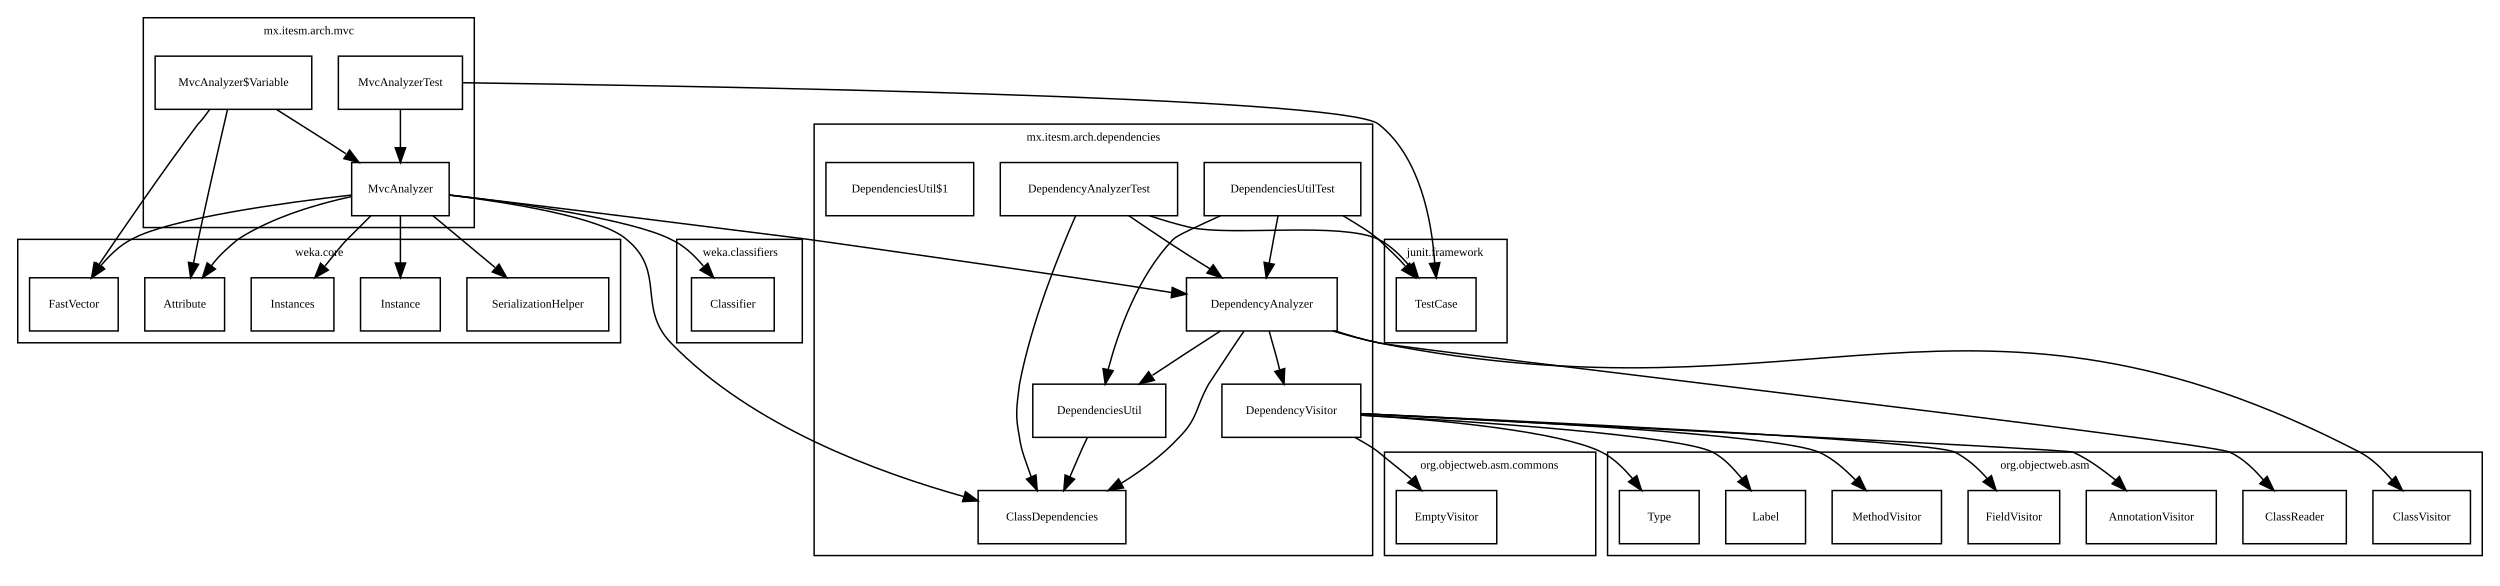
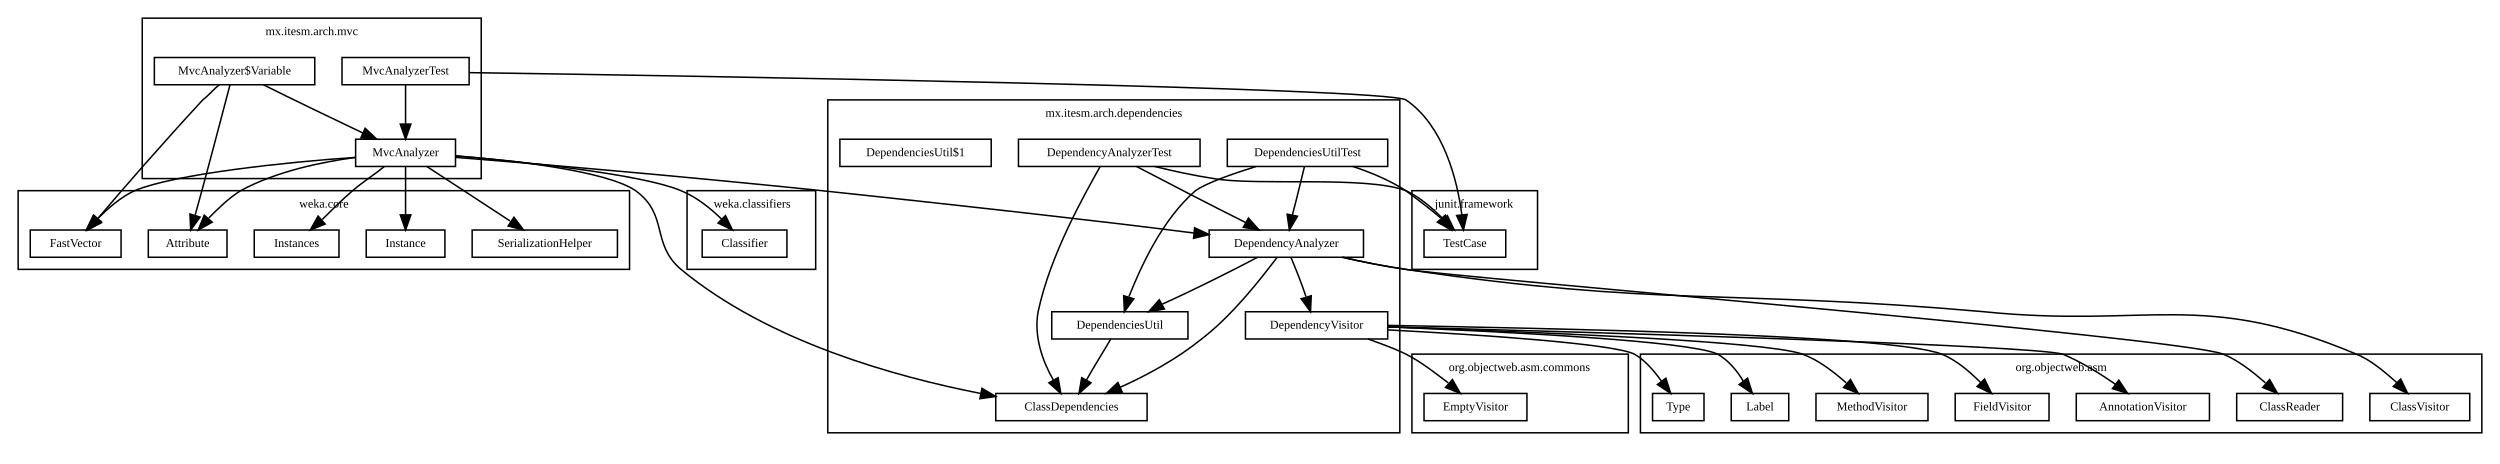
- <svg xmlns="http://www.w3.org/2000/svg" width="1692pt" height="396pt" viewBox="0.00 0.00 1692.00 396.00">
-   <g id="graph0" class="graph" transform="scale(1 1) rotate(0) translate(4 392)">
-     <polygon style="fill:white;stroke:white;" points="-4,4 -4,-392 1688,-392 1688,4 -4,4" />
+ <svg xmlns="http://www.w3.org/2000/svg" width="1652pt" height="306pt" viewBox="0.00 0.00 1652.00 306.00">
+   <g id="graph0" class="graph" transform="scale(1 1) rotate(0) translate(4 302)">
+     <polygon style="fill:white;stroke:white;" points="-4,4 -4,-302 1648,-302 1648,4 -4,4" />
    <g id="cluster2" class="cluster">
-       <polygon style="fill:none;stroke:black;" points="93,-238 93,-380 317,-380 317,-238 93,-238" />
-       <text text-anchor="middle" x="205" y="-368.8" style="font-family:Times New Roman;font-size:8.00;">mx.itesm.arch.mvc</text>
+       <polygon style="fill:none;stroke:black;" points="90,-184 90,-290 314,-290 314,-184 90,-184" />
+       <text text-anchor="middle" x="202" y="-278.8" style="font-family:Times New Roman;font-size:8.00;">mx.itesm.arch.mvc</text>
    </g>
    <g id="cluster3" class="cluster">
-       <polygon style="fill:none;stroke:black;" points="547,-16 547,-308 925,-308 925,-16 547,-16" />
-       <text text-anchor="middle" x="736" y="-296.8" style="font-family:Times New Roman;font-size:8.00;">mx.itesm.arch.dependencies</text>
+       <polygon style="fill:none;stroke:black;" points="543,-16 543,-236 921,-236 921,-16 543,-16" />
+       <text text-anchor="middle" x="732" y="-224.8" style="font-family:Times New Roman;font-size:8.00;">mx.itesm.arch.dependencies</text>
    </g>
    <g id="cluster4" class="cluster">
-       <polygon style="fill:none;stroke:black;" points="933,-160 933,-230 1016,-230 1016,-160 933,-160" />
-       <text text-anchor="middle" x="974" y="-218.8" style="font-family:Times New Roman;font-size:8.00;">junit.framework</text>
+       <polygon style="fill:none;stroke:black;" points="929,-124 929,-176 1012,-176 1012,-124 929,-124" />
+       <text text-anchor="middle" x="970" y="-164.8" style="font-family:Times New Roman;font-size:8.00;">junit.framework</text>
    </g>
    <g id="cluster5" class="cluster">
-       <polygon style="fill:none;stroke:black;" points="1084,-16 1084,-86 1676,-86 1676,-16 1084,-16" />
-       <text text-anchor="middle" x="1380" y="-74.8" style="font-family:Times New Roman;font-size:8.00;">org.objectweb.asm</text>
+       <polygon style="fill:none;stroke:black;" points="1080,-16 1080,-68 1636,-68 1636,-16 1080,-16" />
+       <text text-anchor="middle" x="1358" y="-56.8" style="font-family:Times New Roman;font-size:8.00;">org.objectweb.asm</text>
    </g>
    <g id="cluster6" class="cluster">
-       <polygon style="fill:none;stroke:black;" points="933,-16 933,-86 1076,-86 1076,-16 933,-16" />
-       <text text-anchor="middle" x="1004" y="-74.8" style="font-family:Times New Roman;font-size:8.00;">org.objectweb.asm.commons</text>
+       <polygon style="fill:none;stroke:black;" points="929,-16 929,-68 1072,-68 1072,-16 929,-16" />
+       <text text-anchor="middle" x="1000" y="-56.8" style="font-family:Times New Roman;font-size:8.00;">org.objectweb.asm.commons</text>
    </g>
    <g id="cluster7" class="cluster">
-       <polygon style="fill:none;stroke:black;" points="8,-160 8,-230 416,-230 416,-160 8,-160" />
-       <text text-anchor="middle" x="212" y="-218.8" style="font-family:Times New Roman;font-size:8.00;">weka.core</text>
+       <polygon style="fill:none;stroke:black;" points="8,-124 8,-176 412,-176 412,-124 8,-124" />
+       <text text-anchor="middle" x="210" y="-164.8" style="font-family:Times New Roman;font-size:8.00;">weka.core</text>
    </g>
    <g id="cluster8" class="cluster">
-       <polygon style="fill:none;stroke:black;" points="454,-160 454,-230 539,-230 539,-160 454,-160" />
-       <text text-anchor="middle" x="497" y="-218.8" style="font-family:Times New Roman;font-size:8.00;">weka.classifiers</text>
+       <polygon style="fill:none;stroke:black;" points="450,-124 450,-176 535,-176 535,-124 450,-124" />
+       <text text-anchor="middle" x="493" y="-164.8" style="font-family:Times New Roman;font-size:8.00;">weka.classifiers</text>
    </g>
    <g id="node1" class="node">
-       <polygon style="fill:none;stroke:black;" points="309,-354 225,-354 225,-318 309,-318 309,-354" />
-       <text text-anchor="middle" x="267" y="-333.8" style="font-family:Times New Roman;font-size:8.00;">MvcAnalyzerTest</text>
+       <polygon style="fill:none;stroke:black;" points="306,-264 222,-264 222,-246 306,-246 306,-264" />
+       <text text-anchor="middle" x="264" y="-252.8" style="font-family:Times New Roman;font-size:8.00;">MvcAnalyzerTest</text>
    </g>
    <g id="node3" class="node">
-       <polygon style="fill:none;stroke:black;" points="300,-282 234,-282 234,-246 300,-246 300,-282" />
-       <text text-anchor="middle" x="267" y="-261.8" style="font-family:Times New Roman;font-size:8.00;">MvcAnalyzer</text>
+       <polygon style="fill:none;stroke:black;" points="297,-210 231,-210 231,-192 297,-192 297,-210" />
+       <text text-anchor="middle" x="264" y="-198.8" style="font-family:Times New Roman;font-size:8.00;">MvcAnalyzer</text>
    </g>
    <g id="edge2" class="edge">
-       <path style="fill:none;stroke:black;" d="M267,-318C267,-310 267,-301 267,-292" />
-       <polygon style="fill:black;stroke:black;" points="270.5,-292 267,-282 263.5,-292 270.5,-292" />
+       <path style="fill:none;stroke:black;" d="M264,-246C264,-239 264,-229 264,-220" />
+       <polygon style="fill:black;stroke:black;" points="267.5,-220 264,-210 260.5,-220 267.5,-220" />
    </g>
    <g id="node5" class="node">
-       <polygon style="fill:none;stroke:black;" points="995,-204 941,-204 941,-168 995,-168 995,-204" />
-       <text text-anchor="middle" x="968" y="-183.8" style="font-family:Times New Roman;font-size:8.00;">TestCase</text>
+       <polygon style="fill:none;stroke:black;" points="991,-150 937,-150 937,-132 991,-132 991,-150" />
+       <text text-anchor="middle" x="964" y="-138.8" style="font-family:Times New Roman;font-size:8.00;">TestCase</text>
    </g>
    <g id="edge4" class="edge">
-       <path style="fill:none;stroke:black;" d="M309,-336C451,-334 905,-327 929,-308 957,-286 965,-243 967,-214" />
-       <polygon style="fill:black;stroke:black;" points="970.488,-214.299 968,-204 963.522,-213.602 970.488,-214.299" />
+       <path style="fill:none;stroke:black;" d="M306,-254C450,-252 912,-244 925,-236 950,-219 959,-183 962,-160" />
+       <polygon style="fill:black;stroke:black;" points="965.488,-160.299 963,-150 958.522,-159.602 965.488,-160.299" />
    </g>
    <g id="node9" class="node">
-       <polygon style="fill:none;stroke:black;" points="76,-204 16,-204 16,-168 76,-168 76,-204" />
-       <text text-anchor="middle" x="46" y="-183.8" style="font-family:Times New Roman;font-size:8.00;">FastVector</text>
+       <polygon style="fill:none;stroke:black;" points="76,-150 16,-150 16,-132 76,-132 76,-150" />
+       <text text-anchor="middle" x="46" y="-138.8" style="font-family:Times New Roman;font-size:8.00;">FastVector</text>
    </g>
    <g id="edge20" class="edge">
-       <path style="fill:none;stroke:black;" d="M234,-260C189,-255 110,-244 85,-230 77,-226 70,-219 64,-212" />
-       <polygon style="fill:black;stroke:black;" points="66.8,-209.9 58,-204 61.2,-214.1 66.8,-209.9" />
+       <path style="fill:none;stroke:black;" d="M231,-198C186,-195 111,-187 85,-176 76,-172 67,-164 60,-157" />
+       <polygon style="fill:black;stroke:black;" points="62.546,-154.596 53,-150 57.596,-159.546 62.546,-154.596" />
    </g>
    <g id="node11" class="node">
-       <polygon style="fill:none;stroke:black;" points="148,-204 94,-204 94,-168 148,-168 148,-204" />
-       <text text-anchor="middle" x="121" y="-183.8" style="font-family:Times New Roman;font-size:8.00;">Attribute</text>
+       <polygon style="fill:none;stroke:black;" points="146,-150 94,-150 94,-132 146,-132 146,-150" />
+       <text text-anchor="middle" x="120" y="-138.8" style="font-family:Times New Roman;font-size:8.00;">Attribute</text>
    </g>
    <g id="edge18" class="edge">
-       <path style="fill:none;stroke:black;" d="M234,-259C211,-254 180,-245 157,-230 151,-225 144,-219 139,-212" />
-       <polygon style="fill:black;stroke:black;" points="141.8,-209.9 133,-204 136.2,-214.1 141.8,-209.9" />
+       <path style="fill:none;stroke:black;" d="M231,-198C209,-195 179,-189 155,-176 147,-171 140,-164 134,-158" />
+       <polygon style="fill:black;stroke:black;" points="136.219,-155.221 127,-150 130.951,-159.831 136.219,-155.221" />
    </g>
    <g id="node13" class="node">
-       <polygon style="fill:none;stroke:black;" points="758,-60 658,-60 658,-24 758,-24 758,-60" />
-       <text text-anchor="middle" x="708" y="-39.8" style="font-family:Times New Roman;font-size:8.00;">ClassDependencies</text>
+       <polygon style="fill:none;stroke:black;" points="754,-42 654,-42 654,-24 754,-24 754,-42" />
+       <text text-anchor="middle" x="704" y="-30.8" style="font-family:Times New Roman;font-size:8.00;">ClassDependencies</text>
    </g>
    <g id="edge12" class="edge">
-       <path style="fill:none;stroke:black;" d="M300,-260C340,-255 403,-245 420,-230 447,-208 427,-184 450,-160 505,-103 591,-72 648,-56" />
-       <polygon style="fill:black;stroke:black;" points="649.427,-59.226 658,-53 647.416,-52.521 649.427,-59.226" />
+       <path style="fill:none;stroke:black;" d="M297,-199C336,-196 397,-189 416,-176 438,-160 426,-141 446,-124 504,-76 588,-53 644,-42" />
+       <polygon style="fill:black;stroke:black;" points="644.881,-45.393 654,-40 643.508,-38.529 644.881,-45.393" />
    </g>
    <g id="node15" class="node">
-       <polygon style="fill:none;stroke:black;" points="901,-204 799,-204 799,-168 901,-168 901,-204" />
-       <text text-anchor="middle" x="850" y="-183.8" style="font-family:Times New Roman;font-size:8.00;">DependencyAnalyzer</text>
+       <polygon style="fill:none;stroke:black;" points="897,-150 795,-150 795,-132 897,-132 897,-150" />
+       <text text-anchor="middle" x="846" y="-138.8" style="font-family:Times New Roman;font-size:8.00;">DependencyAnalyzer</text>
    </g>
    <g id="edge14" class="edge">
-       <path style="fill:none;stroke:black;" d="M300,-260C352,-254 456,-241 543,-230 628,-218 727,-204 789,-194" />
-       <polygon style="fill:black;stroke:black;" points="789.398,-197.478 799,-193 788.701,-190.512 789.398,-197.478" />
+       <path style="fill:none;stroke:black;" d="M297,-198C349,-194 452,-185 539,-176 624,-167 723,-156 785,-148" />
+       <polygon style="fill:black;stroke:black;" points="785.398,-151.478 795,-147 784.701,-144.512 785.398,-151.478" />
    </g>
    <g id="node17" class="node">
-       <polygon style="fill:none;stroke:black;" points="520,-204 464,-204 464,-168 520,-168 520,-204" />
-       <text text-anchor="middle" x="492" y="-183.8" style="font-family:Times New Roman;font-size:8.00;">Classifier</text>
+       <polygon style="fill:none;stroke:black;" points="516,-150 460,-150 460,-132 516,-132 516,-150" />
+       <text text-anchor="middle" x="488" y="-138.8" style="font-family:Times New Roman;font-size:8.00;">Classifier</text>
    </g>
    <g id="edge16" class="edge">
-       <path style="fill:none;stroke:black;" d="M300,-260C346,-255 425,-243 450,-230 459,-226 466,-219 472,-212" />
-       <polygon style="fill:black;stroke:black;" points="475.049,-213.831 479,-204 469.781,-209.221 475.049,-213.831" />
+       <path style="fill:none;stroke:black;" d="M297,-199C342,-195 420,-187 446,-176 456,-172 466,-164 473,-157" />
+       <polygon style="fill:black;stroke:black;" points="475.404,-159.546 480,-150 470.454,-154.596 475.404,-159.546" />
    </g>
    <g id="node21" class="node">
-       <polygon style="fill:none;stroke:black;" points="294,-204 240,-204 240,-168 294,-168 294,-204" />
-       <text text-anchor="middle" x="267" y="-183.8" style="font-family:Times New Roman;font-size:8.00;">Instance</text>
+       <polygon style="fill:none;stroke:black;" points="290,-150 238,-150 238,-132 290,-132 290,-150" />
+       <text text-anchor="middle" x="264" y="-138.8" style="font-family:Times New Roman;font-size:8.00;">Instance</text>
    </g>
    <g id="edge22" class="edge">
-       <path style="fill:none;stroke:black;" d="M267,-246C267,-236 267,-225 267,-214" />
-       <polygon style="fill:black;stroke:black;" points="270.5,-214 267,-204 263.5,-214 270.5,-214" />
+       <path style="fill:none;stroke:black;" d="M264,-192C264,-184 264,-171 264,-160" />
+       <polygon style="fill:black;stroke:black;" points="267.5,-160 264,-150 260.5,-160 267.5,-160" />
    </g>
    <g id="node23" class="node">
-       <polygon style="fill:none;stroke:black;" points="222,-204 166,-204 166,-168 222,-168 222,-204" />
-       <text text-anchor="middle" x="194" y="-183.8" style="font-family:Times New Roman;font-size:8.00;">Instances</text>
+       <polygon style="fill:none;stroke:black;" points="220,-150 164,-150 164,-132 220,-132 220,-150" />
+       <text text-anchor="middle" x="192" y="-138.8" style="font-family:Times New Roman;font-size:8.00;">Instances</text>
    </g>
    <g id="edge24" class="edge">
-       <path style="fill:none;stroke:black;" d="M247,-246C242,-241 236,-235 231,-230 226,-225 221,-218 216,-212" />
-       <polygon style="fill:black;stroke:black;" points="218.219,-209.221 209,-204 212.951,-213.831 218.219,-209.221" />
+       <path style="fill:none;stroke:black;" d="M250,-192C244,-187 236,-182 229,-176 222,-170 215,-163 209,-157" />
+       <polygon style="fill:black;stroke:black;" points="210.831,-153.951 201,-150 206.221,-159.219 210.831,-153.951" />
    </g>
    <g id="node25" class="node">
-       <polygon style="fill:none;stroke:black;" points="408,-204 312,-204 312,-168 408,-168 408,-204" />
-       <text text-anchor="middle" x="360" y="-183.8" style="font-family:Times New Roman;font-size:8.00;">SerializationHelper</text>
+       <polygon style="fill:none;stroke:black;" points="404,-150 308,-150 308,-132 404,-132 404,-150" />
+       <text text-anchor="middle" x="356" y="-138.8" style="font-family:Times New Roman;font-size:8.00;">SerializationHelper</text>
    </g>
    <g id="edge26" class="edge">
-       <path style="fill:none;stroke:black;" d="M289,-246C302,-235 318,-222 331,-211" />
-       <polygon style="fill:black;stroke:black;" points="333.779,-213.219 339,-204 329.169,-207.951 333.779,-213.219" />
+       <path style="fill:none;stroke:black;" d="M278,-192C292,-183 316,-167 333,-156" />
+       <polygon style="fill:black;stroke:black;" points="335.621,-158.459 342,-150 331.738,-152.635 335.621,-158.459" />
    </g>
    <g id="node6" class="node">
-       <polygon style="fill:none;stroke:black;" points="207,-354 101,-354 101,-318 207,-318 207,-354" />
-       <text text-anchor="middle" x="154" y="-333.8" style="font-family:Times New Roman;font-size:8.00;">MvcAnalyzer$Variable</text>
+       <polygon style="fill:none;stroke:black;" points="204,-264 98,-264 98,-246 204,-246 204,-264" />
+       <text text-anchor="middle" x="151" y="-252.8" style="font-family:Times New Roman;font-size:8.00;">MvcAnalyzer$Variable</text>
    </g>
    <g id="edge6" class="edge">
-       <path style="fill:none;stroke:black;" d="M183,-318C197,-309 215,-298 230,-288" />
-       <polygon style="fill:black;stroke:black;" points="232.621,-290.459 239,-282 228.738,-284.635 232.621,-290.459" />
+       <path style="fill:none;stroke:black;" d="M170,-246C188,-237 215,-224 236,-214" />
+       <polygon style="fill:black;stroke:black;" points="237.283,-217.26 245,-210 234.44,-210.863 237.283,-217.26" />
    </g>
    <g id="edge8" class="edge">
-       <path style="fill:none;stroke:black;" d="M138,-318C135,-314 133,-311 130,-308 106,-276 80,-238 63,-213" />
-       <polygon style="fill:black;stroke:black;" points="65.916,-211.042 58,-204 59.797,-214.441 65.916,-211.042" />
+       <path style="fill:none;stroke:black;" d="M141,-246C137,-243 134,-239 130,-236 105,-209 77,-177 61,-158" />
+       <polygon style="fill:black;stroke:black;" points="63.219,-155.221 54,-150 57.951,-159.831 63.219,-155.221" />
    </g>
    <g id="edge10" class="edge">
-       <path style="fill:none;stroke:black;" d="M150,-318C144,-292 133,-245 127,-214" />
-       <polygon style="fill:black;stroke:black;" points="130.393,-213.119 125,-204 123.529,-214.492 130.393,-213.119" />
+       <path style="fill:none;stroke:black;" d="M148,-246C143,-227 132,-185 125,-160" />
+       <polygon style="fill:black;stroke:black;" points="128.226,-158.573 122,-150 121.521,-160.584 128.226,-158.573" />
    </g>
    <g id="edge28" class="edge">
-       <path style="fill:none;stroke:black;" d="M838,-168C831,-158 822,-144 814,-132 805,-116 807,-109 794,-96 783,-84 768,-73 755,-65" />
-       <polygon style="fill:black;stroke:black;" points="756.441,-61.797 746,-60 753.042,-67.916 756.441,-61.797" />
+       <path style="fill:none;stroke:black;" d="M840,-132C830,-119 811,-94 790,-78 774,-65 754,-54 736,-46" />
+       <polygon style="fill:black;stroke:black;" points="737.56,-42.863 727,-42 734.717,-49.26 737.56,-42.863" />
    </g>
    <g id="node28" class="node">
-       <polygon style="fill:none;stroke:black;" points="785,-132 695,-132 695,-96 785,-96 785,-132" />
-       <text text-anchor="middle" x="740" y="-111.8" style="font-family:Times New Roman;font-size:8.00;">DependenciesUtil</text>
+       <polygon style="fill:none;stroke:black;" points="781,-96 691,-96 691,-78 781,-78 781,-96" />
+       <text text-anchor="middle" x="736" y="-84.8" style="font-family:Times New Roman;font-size:8.00;">DependenciesUtil</text>
    </g>
    <g id="edge30" class="edge">
-       <path style="fill:none;stroke:black;" d="M822,-168C808,-159 791,-148 776,-138" />
-       <polygon style="fill:black;stroke:black;" points="777.262,-134.635 767,-132 773.379,-140.459 777.262,-134.635" />
+       <path style="fill:none;stroke:black;" d="M827,-132C810,-123 784,-110 764,-101" />
+       <polygon style="fill:black;stroke:black;" points="765.441,-97.797 755,-96 762.042,-103.916 765.441,-97.797" />
    </g>
    <g id="node30" class="node">
-       <polygon style="fill:none;stroke:black;" points="917,-132 823,-132 823,-96 917,-96 917,-132" />
-       <text text-anchor="middle" x="870" y="-111.8" style="font-family:Times New Roman;font-size:8.00;">DependencyVisitor</text>
+       <polygon style="fill:none;stroke:black;" points="913,-96 819,-96 819,-78 913,-78 913,-96" />
+       <text text-anchor="middle" x="866" y="-84.8" style="font-family:Times New Roman;font-size:8.00;">DependencyVisitor</text>
    </g>
    <g id="edge32" class="edge">
-       <path style="fill:none;stroke:black;" d="M855,-168C857,-160 860,-151 862,-142" />
-       <polygon style="fill:black;stroke:black;" points="865.479,-142.584 865,-132 858.774,-140.573 865.479,-142.584" />
+       <path style="fill:none;stroke:black;" d="M849,-132C852,-125 856,-115 859,-106" />
+       <polygon style="fill:black;stroke:black;" points="862.479,-106.584 862,-96 855.774,-104.573 862.479,-106.584" />
    </g>
    <g id="node32" class="node">
-       <polygon style="fill:none;stroke:black;" points="1584,-60 1514,-60 1514,-24 1584,-24 1584,-60" />
-       <text text-anchor="middle" x="1549" y="-39.8" style="font-family:Times New Roman;font-size:8.00;">ClassReader</text>
+       <polygon style="fill:none;stroke:black;" points="1544,-42 1474,-42 1474,-24 1544,-24 1544,-42" />
+       <text text-anchor="middle" x="1509" y="-30.8" style="font-family:Times New Roman;font-size:8.00;">ClassReader</text>
    </g>
    <g id="edge34" class="edge">
-       <path style="fill:none;stroke:black;" d="M900,-168C909,-165 919,-162 929,-160 944,-156 1490,-93 1505,-86 1514,-82 1522,-74 1528,-67" />
-       <polygon style="fill:black;stroke:black;" points="1530.4,-69.546 1535,-60 1525.45,-64.596 1530.4,-69.546" />
+       <path style="fill:none;stroke:black;" d="M883,-132C896,-129 911,-126 925,-124 954,-119 1437,-79 1465,-68 1475,-64 1485,-56 1493,-49" />
+       <polygon style="fill:black;stroke:black;" points="1495.78,-51.219 1501,-42 1491.17,-45.951 1495.78,-51.219" />
    </g>
    <g id="node34" class="node">
-       <polygon style="fill:none;stroke:black;" points="1668,-60 1602,-60 1602,-24 1668,-24 1668,-60" />
-       <text text-anchor="middle" x="1635" y="-39.8" style="font-family:Times New Roman;font-size:8.00;">ClassVisitor</text>
+       <polygon style="fill:none;stroke:black;" points="1628,-42 1562,-42 1562,-24 1628,-24 1628,-42" />
+       <text text-anchor="middle" x="1595" y="-30.8" style="font-family:Times New Roman;font-size:8.00;">ClassVisitor</text>
    </g>
    <g id="edge36" class="edge">
-       <path style="fill:none;stroke:black;" d="M898,-168C908,-165 919,-162 929,-160 1220,-102 1329,-223 1593,-86 1601,-82 1609,-74 1615,-67" />
-       <polygon style="fill:black;stroke:black;" points="1617.4,-69.546 1622,-60 1612.45,-64.596 1617.4,-69.546" />
+       <path style="fill:none;stroke:black;" d="M883,-132C896,-129 911,-126 925,-124 1093,-99 1137,-111 1307,-96 1416,-85 1451,-111 1553,-68 1563,-64 1572,-56 1580,-49" />
+       <polygon style="fill:black;stroke:black;" points="1582.4,-51.546 1587,-42 1577.45,-46.596 1582.4,-51.546" />
    </g>
    <g id="edge50" class="edge">
-       <path style="fill:none;stroke:black;" d="M732,-96C728,-88 724,-78 720,-69" />
-       <polygon style="fill:black;stroke:black;" points="723.26,-67.717 716,-60 716.863,-70.56 723.26,-67.717" />
+       <path style="fill:none;stroke:black;" d="M730,-78C726,-71 719,-60 714,-51" />
+       <polygon style="fill:black;stroke:black;" points="716.916,-49.042 709,-42 710.797,-52.441 716.916,-49.042" />
    </g>
    <g id="node36" class="node">
-       <polygon style="fill:none;stroke:black;" points="1146,-60 1092,-60 1092,-24 1146,-24 1146,-60" />
-       <text text-anchor="middle" x="1119" y="-39.8" style="font-family:Times New Roman;font-size:8.00;">Type</text>
+       <polygon style="fill:none;stroke:black;" points="1122,-42 1088,-42 1088,-24 1122,-24 1122,-42" />
+       <text text-anchor="middle" x="1105" y="-30.8" style="font-family:Times New Roman;font-size:8.00;">Type</text>
    </g>
    <g id="edge38" class="edge">
-       <path style="fill:none;stroke:black;" d="M917,-111C970,-108 1052,-100 1080,-86 1088,-82 1095,-75 1101,-68" />
-       <polygon style="fill:black;stroke:black;" points="1103.8,-70.1 1107,-60 1098.2,-65.9 1103.8,-70.1" />
+       <path style="fill:none;stroke:black;" d="M913,-84C971,-81 1062,-75 1076,-68 1083,-64 1089,-57 1094,-50" />
+       <polygon style="fill:black;stroke:black;" points="1096.8,-52.1 1100,-42 1091.2,-47.9 1096.8,-52.1" />
    </g>
    <g id="node38" class="node">
-       <polygon style="fill:none;stroke:black;" points="1496,-60 1408,-60 1408,-24 1496,-24 1496,-60" />
-       <text text-anchor="middle" x="1452" y="-39.8" style="font-family:Times New Roman;font-size:8.00;">AnnotationVisitor</text>
+       <polygon style="fill:none;stroke:black;" points="1456,-42 1368,-42 1368,-24 1456,-24 1456,-42" />
+       <text text-anchor="middle" x="1412" y="-30.8" style="font-family:Times New Roman;font-size:8.00;">AnnotationVisitor</text>
    </g>
    <g id="edge40" class="edge">
-       <path style="fill:none;stroke:black;" d="M917,-112C1046,-105 1393,-88 1399,-86 1410,-81 1419,-74 1428,-67" />
-       <polygon style="fill:black;stroke:black;" points="1430.4,-69.546 1435,-60 1425.45,-64.596 1430.4,-69.546" />
+       <path style="fill:none;stroke:black;" d="M913,-86C1032,-83 1337,-74 1359,-68 1371,-63 1384,-55 1394,-48" />
+       <polygon style="fill:black;stroke:black;" points="1396.1,-50.8 1402,-42 1391.9,-45.2 1396.1,-50.8" />
    </g>
    <g id="node40" class="node">
-       <polygon style="fill:none;stroke:black;" points="1390,-60 1328,-60 1328,-24 1390,-24 1390,-60" />
-       <text text-anchor="middle" x="1359" y="-39.8" style="font-family:Times New Roman;font-size:8.00;">FieldVisitor</text>
+       <polygon style="fill:none;stroke:black;" points="1350,-42 1288,-42 1288,-24 1350,-24 1350,-42" />
+       <text text-anchor="middle" x="1319" y="-30.8" style="font-family:Times New Roman;font-size:8.00;">FieldVisitor</text>
    </g>
    <g id="edge42" class="edge">
-       <path style="fill:none;stroke:black;" d="M917,-112C1028,-107 1301,-94 1319,-86 1327,-82 1335,-75 1341,-68" />
-       <polygon style="fill:black;stroke:black;" points="1343.8,-70.1 1347,-60 1338.2,-65.9 1343.8,-70.1" />
+       <path style="fill:none;stroke:black;" d="M913,-87C1015,-85 1246,-81 1279,-68 1289,-64 1298,-56 1305,-49" />
+       <polygon style="fill:black;stroke:black;" points="1307.4,-51.546 1312,-42 1302.45,-46.596 1307.4,-51.546" />
    </g>
    <g id="node42" class="node">
-       <polygon style="fill:none;stroke:black;" points="1310,-60 1236,-60 1236,-24 1310,-24 1310,-60" />
-       <text text-anchor="middle" x="1273" y="-39.8" style="font-family:Times New Roman;font-size:8.00;">MethodVisitor</text>
+       <polygon style="fill:none;stroke:black;" points="1270,-42 1196,-42 1196,-24 1270,-24 1270,-42" />
+       <text text-anchor="middle" x="1233" y="-30.8" style="font-family:Times New Roman;font-size:8.00;">MethodVisitor</text>
    </g>
    <g id="edge44" class="edge">
-       <path style="fill:none;stroke:black;" d="M917,-112C1007,-108 1199,-98 1227,-86 1236,-82 1244,-75 1252,-67" />
-       <polygon style="fill:black;stroke:black;" points="1254.4,-69.546 1259,-60 1249.45,-64.596 1254.4,-69.546" />
+       <path style="fill:none;stroke:black;" d="M913,-86C996,-83 1162,-77 1187,-68 1198,-64 1208,-56 1216,-49" />
+       <polygon style="fill:black;stroke:black;" points="1218.78,-51.219 1224,-42 1214.17,-45.951 1218.78,-51.219" />
    </g>
    <g id="node44" class="node">
-       <polygon style="fill:none;stroke:black;" points="1009,-60 941,-60 941,-24 1009,-24 1009,-60" />
-       <text text-anchor="middle" x="975" y="-39.8" style="font-family:Times New Roman;font-size:8.00;">EmptyVisitor</text>
+       <polygon style="fill:none;stroke:black;" points="1005,-42 937,-42 937,-24 1005,-24 1005,-42" />
+       <text text-anchor="middle" x="971" y="-30.8" style="font-family:Times New Roman;font-size:8.00;">EmptyVisitor</text>
    </g>
    <g id="edge46" class="edge">
-       <path style="fill:none;stroke:black;" d="M913,-96C918,-93 924,-90 929,-86 936,-80 944,-74 951,-68" />
-       <polygon style="fill:black;stroke:black;" points="954.049,-69.831 958,-60 948.781,-65.221 954.049,-69.831" />
+       <path style="fill:none;stroke:black;" d="M900,-78C908,-75 917,-72 925,-68 935,-63 945,-55 953,-49" />
+       <polygon style="fill:black;stroke:black;" points="955.779,-51.219 961,-42 951.169,-45.951 955.779,-51.219" />
    </g>
    <g id="node46" class="node">
-       <polygon style="fill:none;stroke:black;" points="1218,-60 1164,-60 1164,-24 1218,-24 1218,-60" />
-       <text text-anchor="middle" x="1191" y="-39.8" style="font-family:Times New Roman;font-size:8.00;">Label</text>
+       <polygon style="fill:none;stroke:black;" points="1178,-42 1140,-42 1140,-24 1178,-24 1178,-42" />
+       <text text-anchor="middle" x="1159" y="-30.8" style="font-family:Times New Roman;font-size:8.00;">Label</text>
    </g>
    <g id="edge48" class="edge">
-       <path style="fill:none;stroke:black;" d="M917,-111C993,-107 1134,-97 1155,-86 1163,-82 1169,-75 1175,-68" />
-       <polygon style="fill:black;stroke:black;" points="1177.8,-70.1 1181,-60 1172.2,-65.9 1177.8,-70.1" />
+       <path style="fill:none;stroke:black;" d="M913,-86C984,-83 1112,-77 1131,-68 1138,-64 1144,-57 1148,-50" />
+       <polygon style="fill:black;stroke:black;" points="1150.8,-52.1 1154,-42 1145.2,-47.9 1150.8,-52.1" />
    </g>
    <g id="node48" class="node">
-       <polygon style="fill:none;stroke:black;" points="917,-282 811,-282 811,-246 917,-246 917,-282" />
-       <text text-anchor="middle" x="864" y="-261.8" style="font-family:Times New Roman;font-size:8.00;">DependenciesUtilTest</text>
+       <polygon style="fill:none;stroke:black;" points="913,-210 807,-210 807,-192 913,-192 913,-210" />
+       <text text-anchor="middle" x="860" y="-198.8" style="font-family:Times New Roman;font-size:8.00;">DependenciesUtilTest</text>
    </g>
    <g id="edge56" class="edge">
-       <path style="fill:none;stroke:black;" d="M905,-246C913,-241 922,-236 929,-230 935,-224 942,-218 947,-212" />
-       <polygon style="fill:black;stroke:black;" points="950.049,-213.831 954,-204 944.781,-209.221 950.049,-213.831" />
+       <path style="fill:none;stroke:black;" d="M890,-192C902,-188 914,-183 925,-176 933,-170 941,-164 948,-158" />
+       <polygon style="fill:black;stroke:black;" points="951.049,-159.831 955,-150 945.781,-155.221 951.049,-159.831" />
    </g>
    <g id="edge54" class="edge">
-       <path style="fill:none;stroke:black;" d="M861,-246C859,-236 857,-225 855,-214" />
-       <polygon style="fill:black;stroke:black;" points="858.393,-213.119 853,-204 851.529,-214.492 858.393,-213.119" />
+       <path style="fill:none;stroke:black;" d="M858,-192C856,-184 853,-171 850,-160" />
+       <polygon style="fill:black;stroke:black;" points="853.393,-159.119 848,-150 846.529,-160.492 853.393,-159.119" />
    </g>
    <g id="edge52" class="edge">
-       <path style="fill:none;stroke:black;" d="M822,-246C807,-239 793,-233 790,-230 766,-205 753,-168 746,-142" />
-       <polygon style="fill:black;stroke:black;" points="749.393,-141.119 744,-132 742.529,-142.492 749.393,-141.119" />
+       <path style="fill:none;stroke:black;" d="M826,-192C810,-187 793,-181 786,-176 764,-157 750,-126 742,-106" />
+       <polygon style="fill:black;stroke:black;" points="745.226,-104.573 739,-96 738.521,-106.584 745.226,-104.573" />
    </g>
    <g id="node52" class="node">
-       <polygon style="fill:none;stroke:black;" points="793,-282 673,-282 673,-246 793,-246 793,-282" />
-       <text text-anchor="middle" x="733" y="-261.8" style="font-family:Times New Roman;font-size:8.00;">DependencyAnalyzerTest</text>
+       <polygon style="fill:none;stroke:black;" points="789,-210 669,-210 669,-192 789,-192 789,-210" />
+       <text text-anchor="middle" x="729" y="-198.8" style="font-family:Times New Roman;font-size:8.00;">DependencyAnalyzerTest</text>
    </g>
    <g id="edge62" class="edge">
-       <path style="fill:none;stroke:black;" d="M774,-246C783,-243 793,-240 802,-238 830,-232 904,-242 929,-230 937,-226 944,-219 950,-212" />
-       <polygon style="fill:black;stroke:black;" points="952.8,-214.1 956,-204 947.2,-209.9 952.8,-214.1" />
+       <path style="fill:none;stroke:black;" d="M759,-192C771,-189 785,-186 798,-184 826,-179 899,-186 925,-176 934,-172 943,-164 950,-157" />
+       <polygon style="fill:black;stroke:black;" points="952.404,-159.546 957,-150 947.454,-154.596 952.404,-159.546" />
    </g>
    <g id="edge58" class="edge">
-       <path style="fill:none;stroke:black;" d="M724,-246C713,-221 694,-174 686,-132 684,-116 683,-111 686,-96 687,-87 691,-78 694,-69" />
-       <polygon style="fill:black;stroke:black;" points="697.137,-70.56 698,-60 690.74,-67.717 697.137,-70.56" />
+       <path style="fill:none;stroke:black;" d="M723,-192C713,-174 690,-134 682,-96 679,-80 685,-63 692,-51" />
+       <polygon style="fill:black;stroke:black;" points="695.203,-52.441 697,-42 689.084,-49.042 695.203,-52.441" />
    </g>
    <g id="edge60" class="edge">
-       <path style="fill:none;stroke:black;" d="M760,-246C776,-235 797,-221 815,-210" />
-       <polygon style="fill:black;stroke:black;" points="817.1,-212.8 823,-204 812.9,-207.2 817.1,-212.8" />
+       <path style="fill:none;stroke:black;" d="M747,-192C766,-182 797,-166 819,-155" />
+       <polygon style="fill:black;stroke:black;" points="820.958,-157.916 828,-150 817.559,-151.797 820.958,-157.916" />
    </g>
    <g id="node58" class="node">
-       <polygon style="fill:none;stroke:black;" points="655,-282 555,-282 555,-246 655,-246 655,-282" />
-       <text text-anchor="middle" x="605" y="-261.8" style="font-family:Times New Roman;font-size:8.00;">DependenciesUtil$1</text>
+       <polygon style="fill:none;stroke:black;" points="651,-210 551,-210 551,-192 651,-192 651,-210" />
+       <text text-anchor="middle" x="601" y="-198.8" style="font-family:Times New Roman;font-size:8.00;">DependenciesUtil$1</text>
    </g>
  </g>
</svg>
